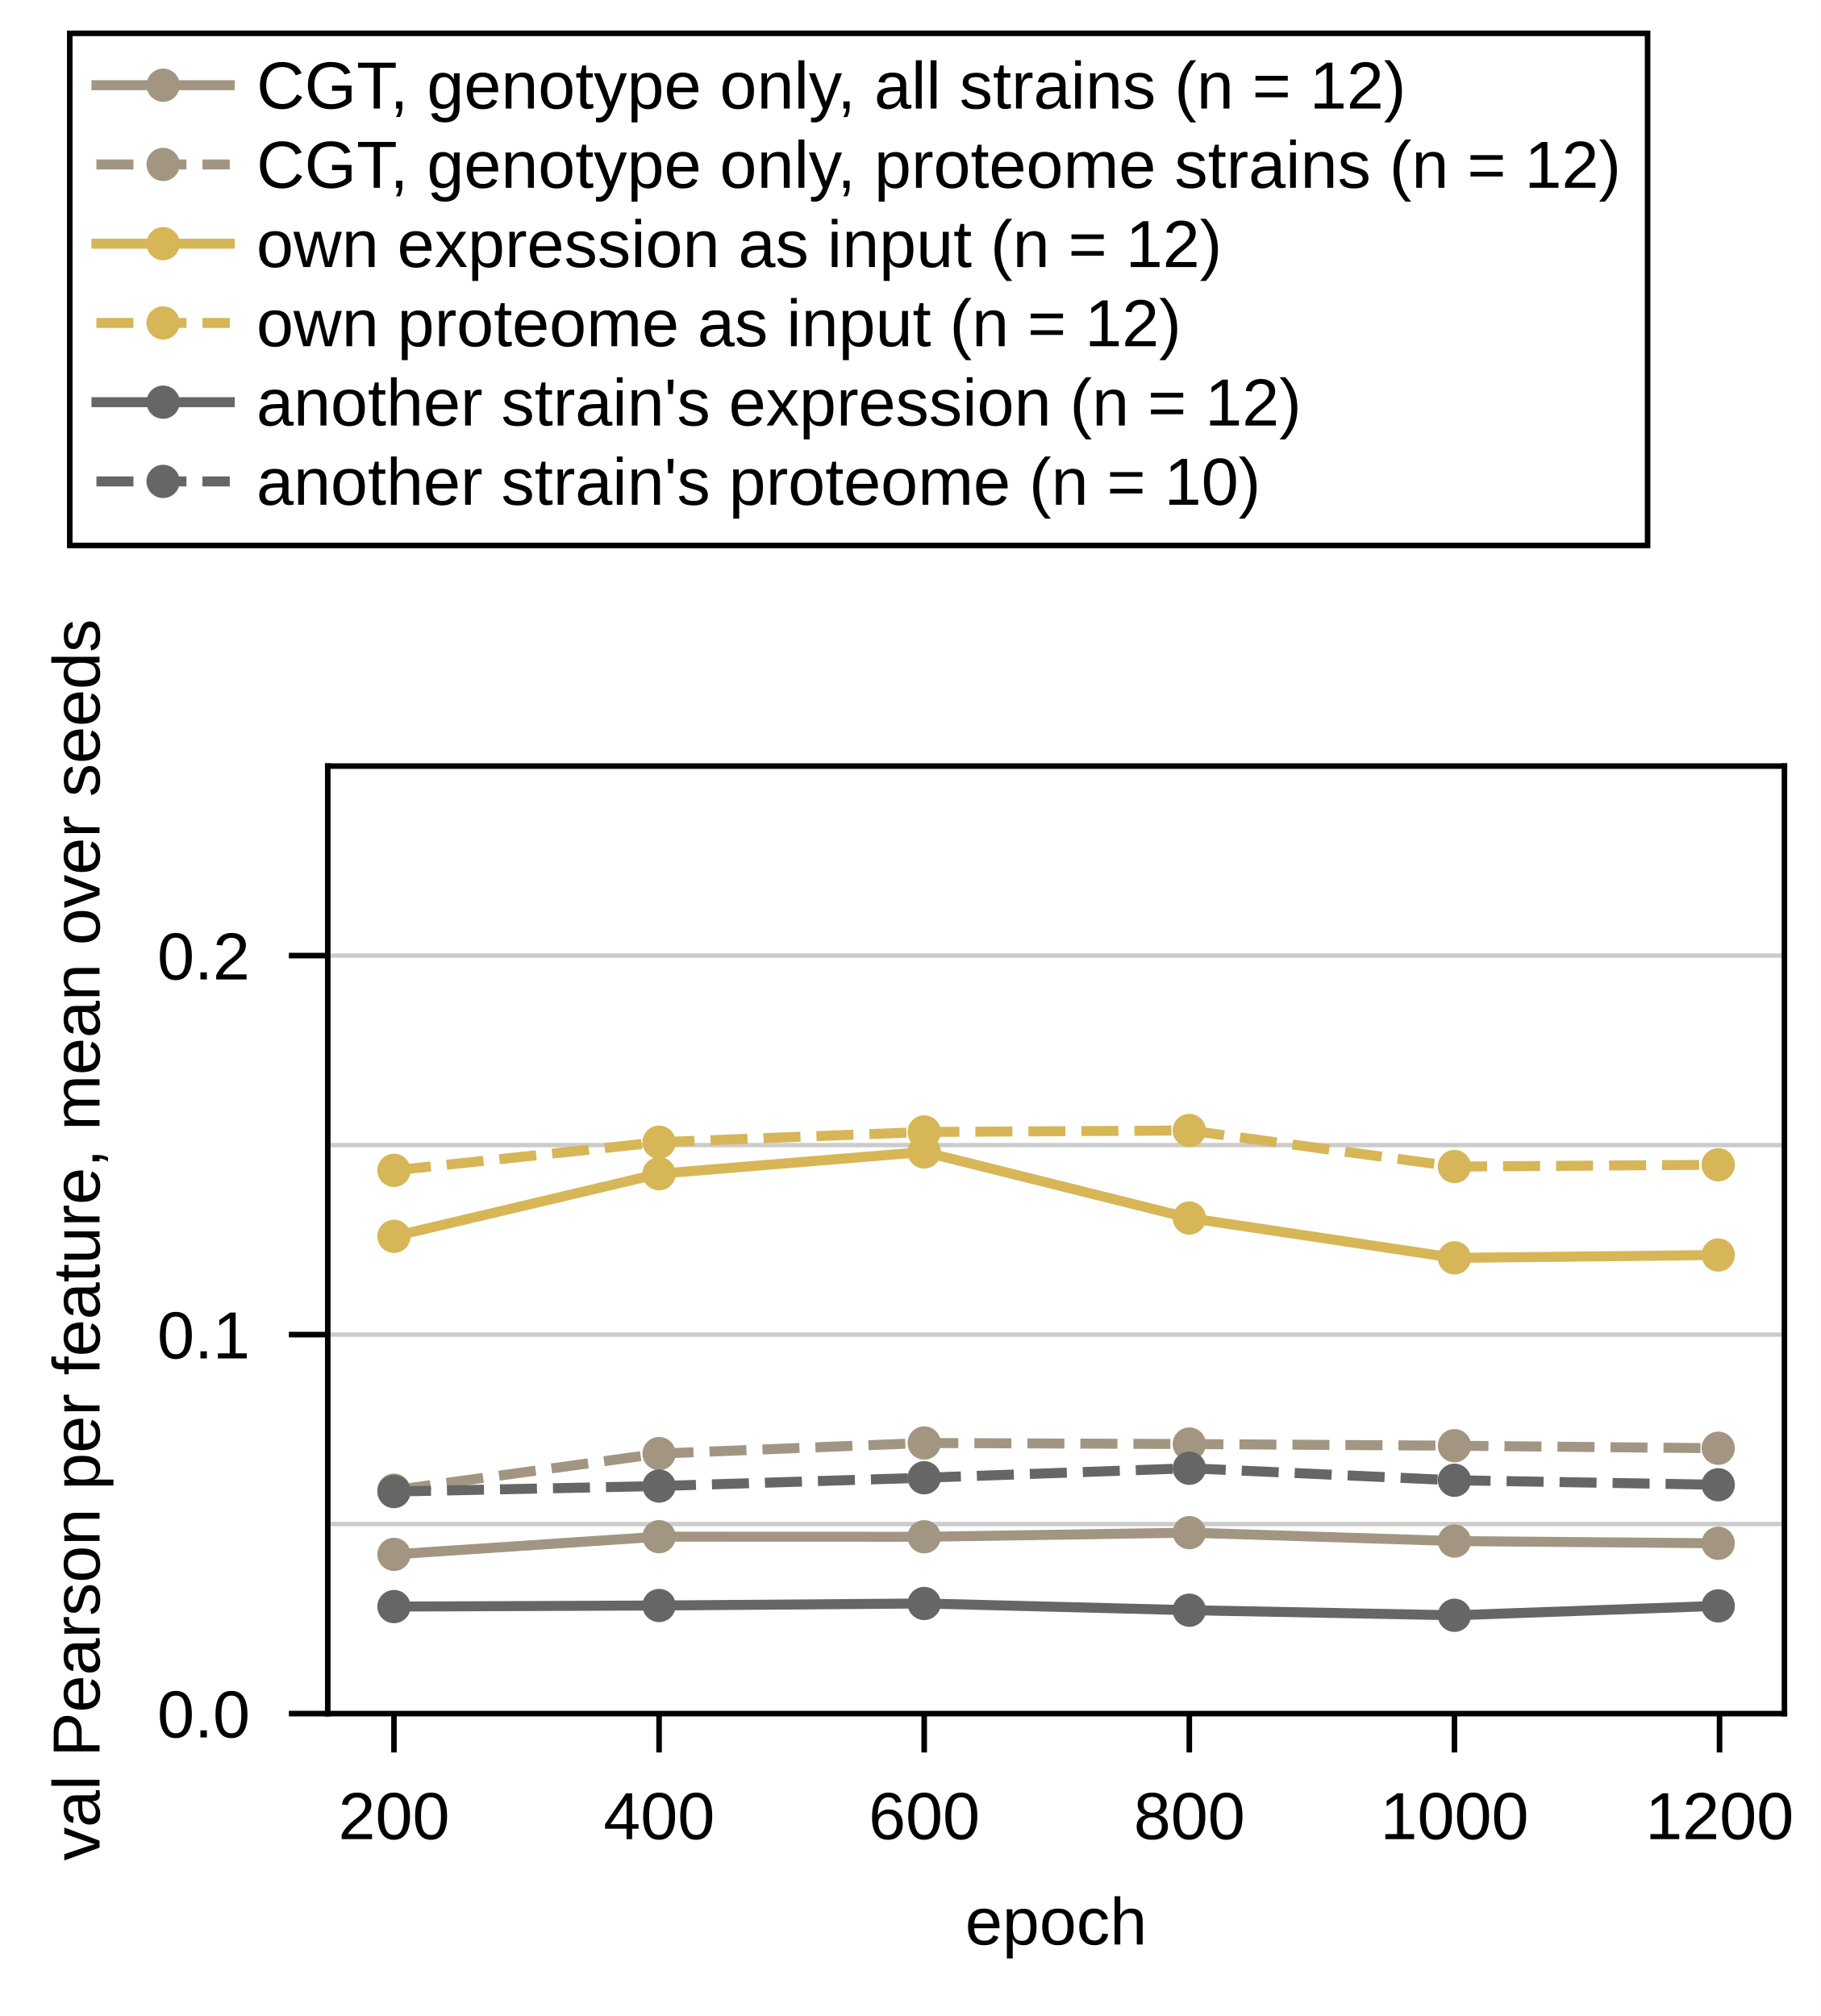
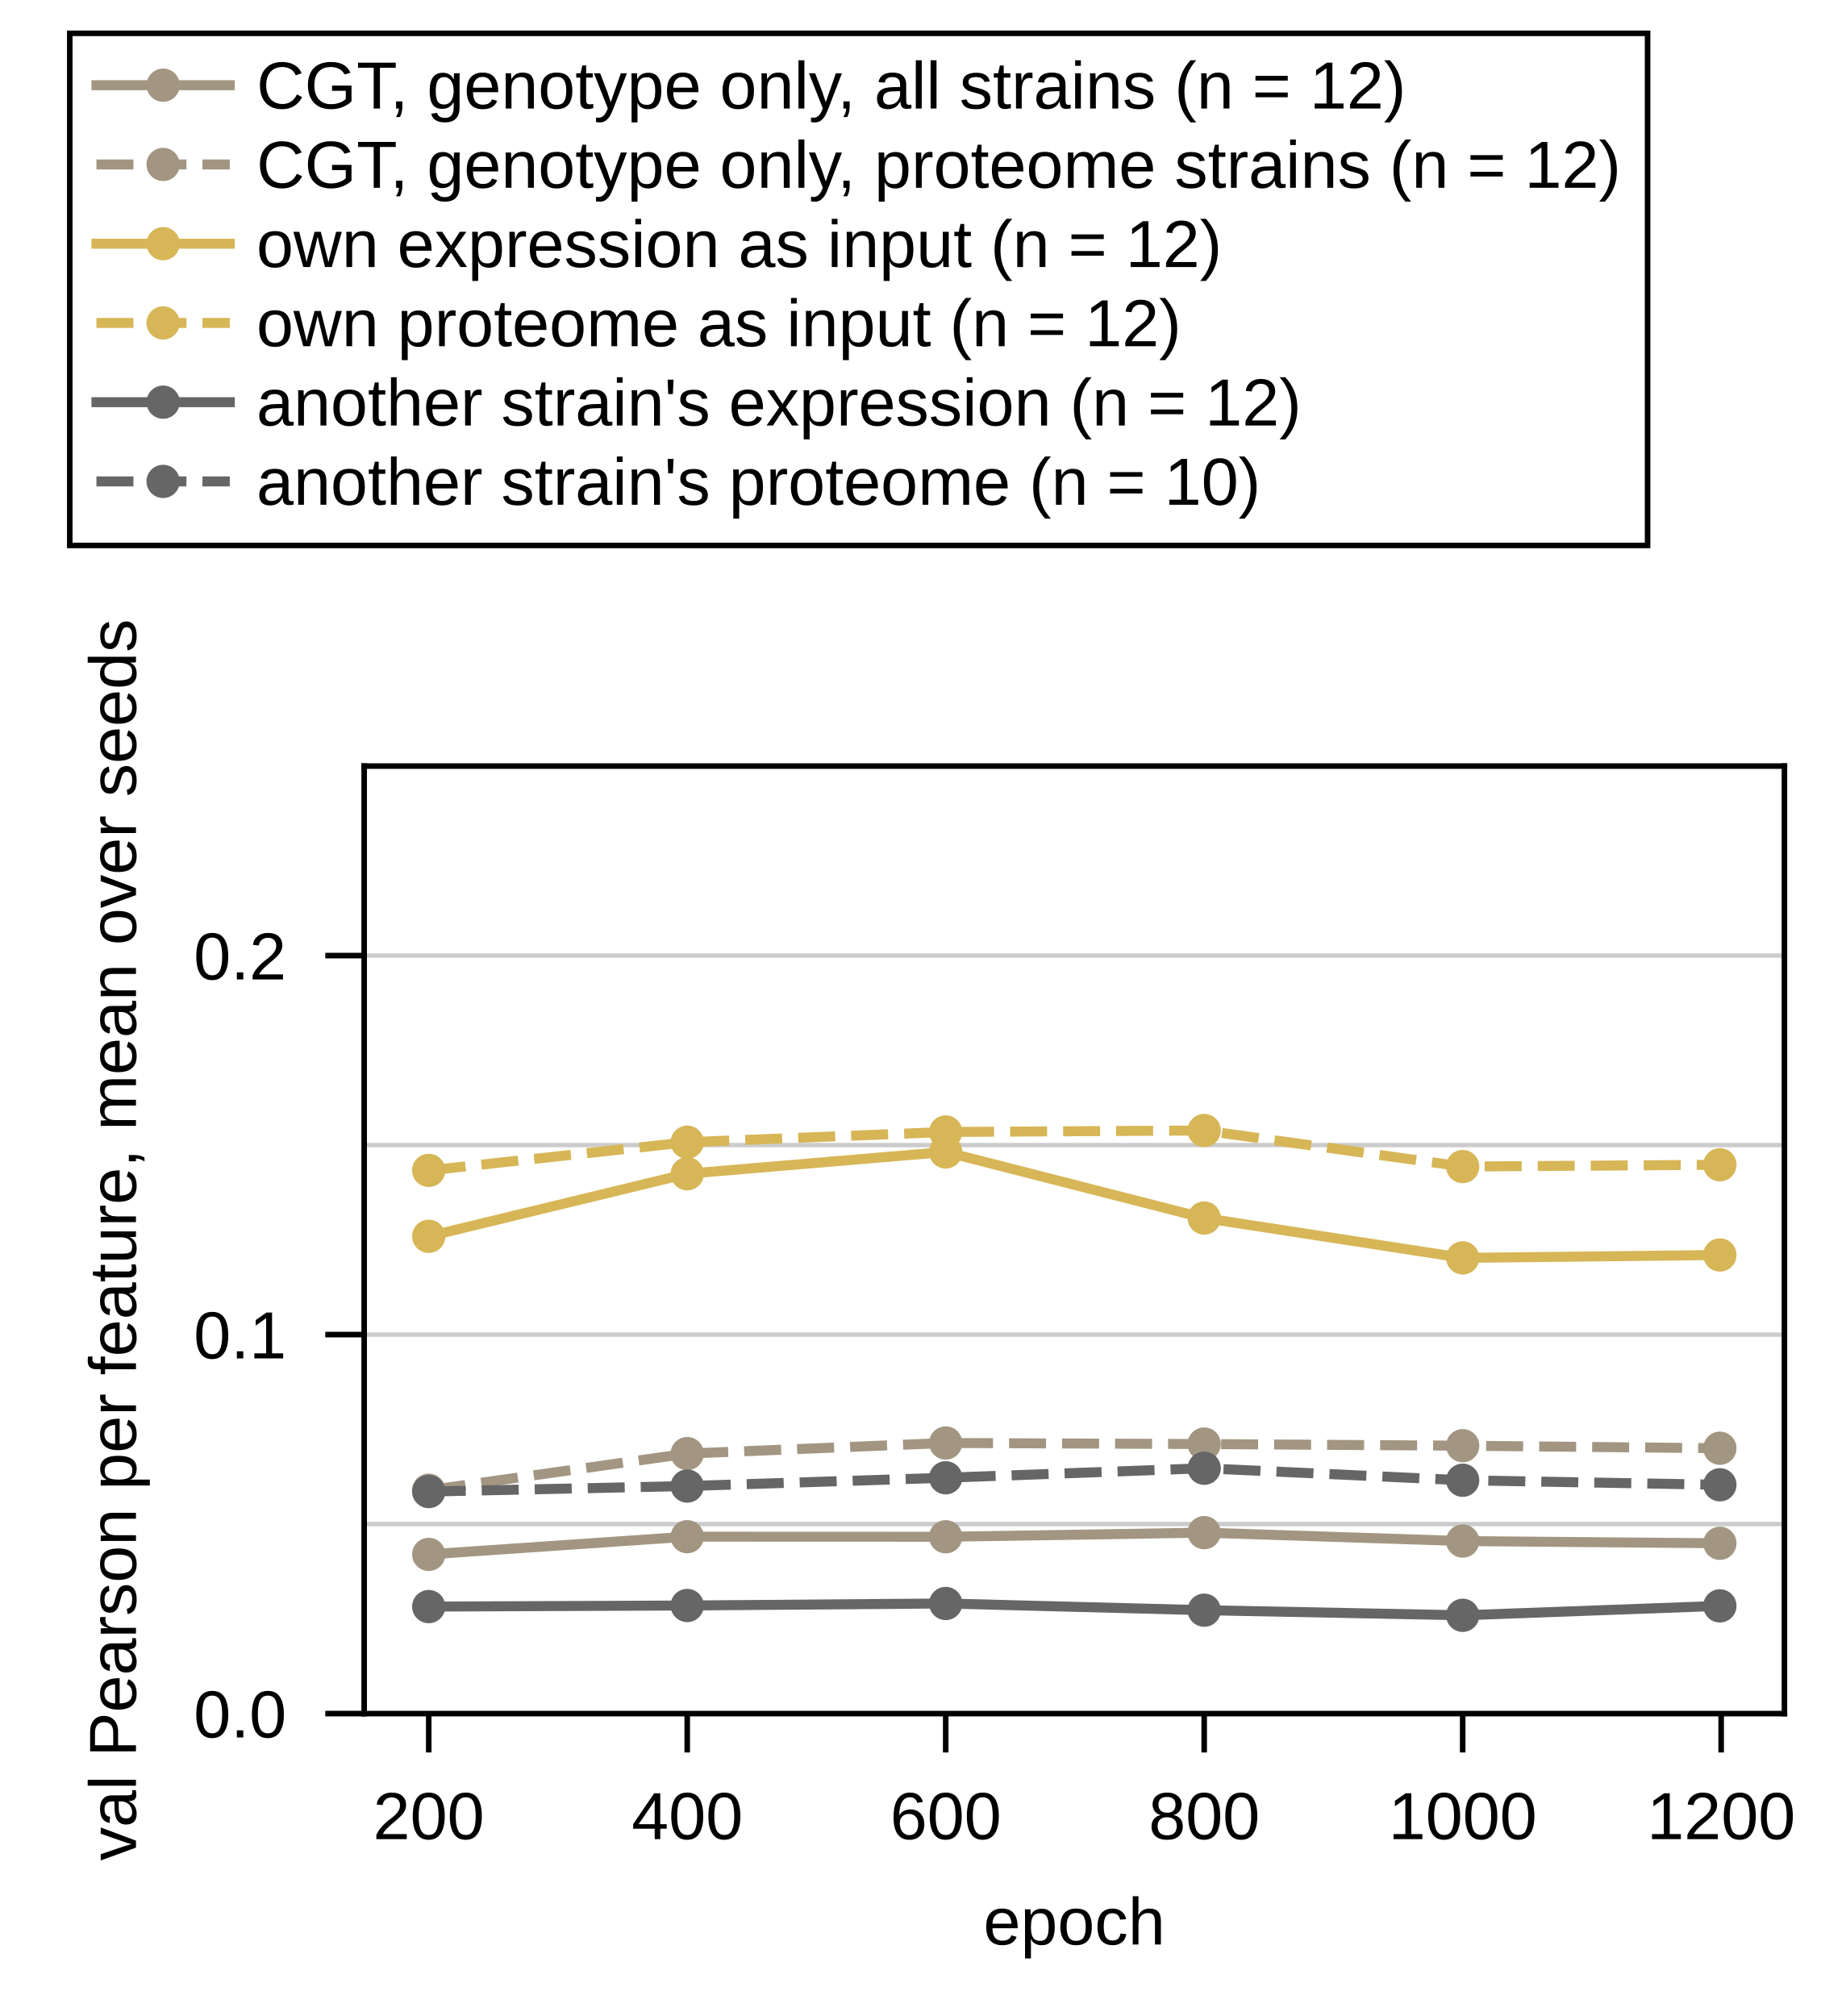
<svg xmlns="http://www.w3.org/2000/svg" xmlns:xlink="http://www.w3.org/1999/xlink" width="227.559" height="251.969" viewBox="0 0 227.559 251.969" version="1.1">
  <g transform="scale(1.388889)">
    <defs>
      <style type="text/css">*{stroke-linejoin: round; stroke-linecap: butt}</style>
    </defs>
    <g id="figure_1">
      <g id="patch_1">
        <path d="M 0 181.417  L 163.843 181.417  L 163.843 0  L 0 0  z " style="fill: #ffffff" />
      </g>
      <g id="axes_1">
        <g id="patch_2">
-           <path d="M 29.492 154.205  L 160.566 154.205  L 160.566 68.939  L 29.492 68.939  z " style="fill: #ffffff" />
+           <path d="M 32.769 154.205  L 160.566 154.205  L 160.566 68.939  L 32.769 68.939  z " style="fill: #ffffff" />
        </g>
        <g id="matplotlib.axis_1">
          <g id="xtick_1">
            <g id="line2d_1">
              <defs>
                <path id="md8c7d07481" d="M 0 0  L 0 3.5  " style="stroke: #000000; stroke-width: 0.5" />
              </defs>
              <g>
-                 <use xlink:href="#md8c7d07481" x="35.45" y="154.205" style="stroke: #000000; stroke-width: 0.5" />
+                 <use xlink:href="#md8c7d07481" x="38.577" y="154.205" style="stroke: #000000; stroke-width: 0.5" />
              </g>
            </g>
            <g id="text_1">
-               <text style="font-size: 6px; font-family: 'Arial'; text-anchor: middle" x="35.45" y="165.499" transform="rotate(-0 35.44956 165.4994)">200</text>
+               <text style="font-size: 6px; font-family: 'Arial'; text-anchor: middle" x="38.577" y="165.499" transform="rotate(-0 38.57747 165.4994)">200</text>
            </g>
          </g>
          <g id="xtick_2">
            <g id="line2d_2">
              <g>
-                 <use xlink:href="#md8c7d07481" x="59.305" y="154.205" style="stroke: #000000; stroke-width: 0.5" />
+                 <use xlink:href="#md8c7d07481" x="61.837" y="154.205" style="stroke: #000000; stroke-width: 0.5" />
              </g>
            </g>
            <g id="text_2">
-               <text style="font-size: 6px; font-family: 'Arial'; text-anchor: middle" x="59.305" y="165.499" transform="rotate(-0 59.30506 165.4994)">400</text>
+               <text style="font-size: 6px; font-family: 'Arial'; text-anchor: middle" x="61.837" y="165.499" transform="rotate(-0 61.83657 165.4994)">400</text>
            </g>
          </g>
          <g id="xtick_3">
            <g id="line2d_3">
              <g>
-                 <use xlink:href="#md8c7d07481" x="83.161" y="154.205" style="stroke: #000000; stroke-width: 0.5" />
+                 <use xlink:href="#md8c7d07481" x="85.096" y="154.205" style="stroke: #000000; stroke-width: 0.5" />
              </g>
            </g>
            <g id="text_3">
-               <text style="font-size: 6px; font-family: 'Arial'; text-anchor: middle" x="83.161" y="165.499" transform="rotate(-0 83.16055 165.4994)">600</text>
+               <text style="font-size: 6px; font-family: 'Arial'; text-anchor: middle" x="85.096" y="165.499" transform="rotate(-0 85.09568 165.4994)">600</text>
            </g>
          </g>
          <g id="xtick_4">
            <g id="line2d_4">
              <g>
-                 <use xlink:href="#md8c7d07481" x="107.016" y="154.205" style="stroke: #000000; stroke-width: 0.5" />
+                 <use xlink:href="#md8c7d07481" x="108.355" y="154.205" style="stroke: #000000; stroke-width: 0.5" />
              </g>
            </g>
            <g id="text_4">
-               <text style="font-size: 6px; font-family: 'Arial'; text-anchor: middle" x="107.016" y="165.499" transform="rotate(-0 107.016 165.4994)">800</text>
+               <text style="font-size: 6px; font-family: 'Arial'; text-anchor: middle" x="108.355" y="165.499" transform="rotate(-0 108.3548 165.4994)">800</text>
            </g>
          </g>
          <g id="xtick_5">
            <g id="line2d_5">
              <g>
-                 <use xlink:href="#md8c7d07481" x="130.872" y="154.205" style="stroke: #000000; stroke-width: 0.5" />
+                 <use xlink:href="#md8c7d07481" x="131.614" y="154.205" style="stroke: #000000; stroke-width: 0.5" />
              </g>
            </g>
            <g id="text_5">
-               <text style="font-size: 6px; font-family: 'Arial'; text-anchor: middle" x="130.872" y="165.499" transform="rotate(-0 130.8715 165.4994)">1000</text>
+               <text style="font-size: 6px; font-family: 'Arial'; text-anchor: middle" x="131.614" y="165.499" transform="rotate(-0 131.6139 165.4994)">1000</text>
            </g>
          </g>
          <g id="xtick_6">
            <g id="line2d_6">
              <g>
-                 <use xlink:href="#md8c7d07481" x="154.727" y="154.205" style="stroke: #000000; stroke-width: 0.5" />
+                 <use xlink:href="#md8c7d07481" x="154.873" y="154.205" style="stroke: #000000; stroke-width: 0.5" />
              </g>
            </g>
            <g id="text_6">
-               <text style="font-size: 6px; font-family: 'Arial'; text-anchor: middle" x="154.727" y="165.499" transform="rotate(-0 154.727 165.4994)">1200</text>
+               <text style="font-size: 6px; font-family: 'Arial'; text-anchor: middle" x="154.873" y="165.499" transform="rotate(-0 154.873 165.4994)">1200</text>
            </g>
          </g>
          <g id="text_7">
-             <text style="font-size: 6px; font-family: 'Arial'; text-anchor: middle" x="95.029" y="174.987" transform="rotate(-0 95.02866 174.9866)">epoch</text>
+             <text style="font-size: 6px; font-family: 'Arial'; text-anchor: middle" x="96.667" y="174.987" transform="rotate(-0 96.66709 174.9866)">epoch</text>
          </g>
        </g>
        <g id="matplotlib.axis_2">
          <g id="ytick_1">
            <g id="line2d_7">
-               <path d="M 29.492 154.205  L 160.566 154.205  " clip-path="url(#p29f360e91d)" style="fill: none; stroke: #cccccc; stroke-width: 0.4; stroke-linecap: square" />
+               <path d="M 32.769 154.205  L 160.566 154.205  " clip-path="url(#p4ddd99aeb6)" style="fill: none; stroke: #cccccc; stroke-width: 0.4; stroke-linecap: square" />
            </g>
            <g id="line2d_8">
              <defs>
                <path id="m6e5f8efcf6" d="M 0 0  L -3.5 0  " style="stroke: #000000; stroke-width: 0.5" />
              </defs>
              <g>
-                 <use xlink:href="#m6e5f8efcf6" x="29.492" y="154.205" style="stroke: #000000; stroke-width: 0.5" />
+                 <use xlink:href="#m6e5f8efcf6" x="32.769" y="154.205" style="stroke: #000000; stroke-width: 0.5" />
              </g>
            </g>
            <g id="text_8">
-               <text style="font-size: 6px; font-family: 'Arial'; text-anchor: end" x="22.492" y="156.352" transform="rotate(-0 22.49165 156.3521)">0.0</text>
+               <text style="font-size: 6px; font-family: 'Arial'; text-anchor: end" x="25.769" y="156.352" transform="rotate(-0 25.7685 156.3521)">0.0</text>
            </g>
          </g>
          <g id="ytick_2">
            <g id="line2d_9">
-               <path d="M 29.492 120.098  L 160.566 120.098  " clip-path="url(#p29f360e91d)" style="fill: none; stroke: #cccccc; stroke-width: 0.4; stroke-linecap: square" />
+               <path d="M 32.769 120.098  L 160.566 120.098  " clip-path="url(#p4ddd99aeb6)" style="fill: none; stroke: #cccccc; stroke-width: 0.4; stroke-linecap: square" />
            </g>
            <g id="line2d_10">
              <g>
-                 <use xlink:href="#m6e5f8efcf6" x="29.492" y="120.098" style="stroke: #000000; stroke-width: 0.5" />
+                 <use xlink:href="#m6e5f8efcf6" x="32.769" y="120.098" style="stroke: #000000; stroke-width: 0.5" />
              </g>
            </g>
            <g id="text_9">
-               <text style="font-size: 6px; font-family: 'Arial'; text-anchor: end" x="22.492" y="122.246" transform="rotate(-0 22.49165 122.2456)">0.1</text>
+               <text style="font-size: 6px; font-family: 'Arial'; text-anchor: end" x="25.769" y="122.246" transform="rotate(-0 25.7685 122.2456)">0.1</text>
            </g>
          </g>
          <g id="ytick_3">
            <g id="line2d_11">
-               <path d="M 29.492 85.992  L 160.566 85.992  " clip-path="url(#p29f360e91d)" style="fill: none; stroke: #cccccc; stroke-width: 0.4; stroke-linecap: square" />
+               <path d="M 32.769 85.992  L 160.566 85.992  " clip-path="url(#p4ddd99aeb6)" style="fill: none; stroke: #cccccc; stroke-width: 0.4; stroke-linecap: square" />
            </g>
            <g id="line2d_12">
              <g>
-                 <use xlink:href="#m6e5f8efcf6" x="29.492" y="85.992" style="stroke: #000000; stroke-width: 0.5" />
+                 <use xlink:href="#m6e5f8efcf6" x="32.769" y="85.992" style="stroke: #000000; stroke-width: 0.5" />
              </g>
            </g>
            <g id="text_10">
-               <text style="font-size: 6px; font-family: 'Arial'; text-anchor: end" x="22.492" y="88.139" transform="rotate(-0 22.49165 88.13916)">0.2</text>
+               <text style="font-size: 6px; font-family: 'Arial'; text-anchor: end" x="25.769" y="88.139" transform="rotate(-0 25.7685 88.13916)">0.2</text>
            </g>
          </g>
          <g id="ytick_4">
            <g id="line2d_13">
-               <path d="M 29.492 137.151  L 160.566 137.151  " clip-path="url(#p29f360e91d)" style="fill: none; stroke: #cccccc; stroke-width: 0.4; stroke-linecap: square" />
+               <path d="M 32.769 137.151  L 160.566 137.151  " clip-path="url(#p4ddd99aeb6)" style="fill: none; stroke: #cccccc; stroke-width: 0.4; stroke-linecap: square" />
            </g>
            <g id="line2d_14" />
          </g>
          <g id="ytick_5">
            <g id="line2d_15">
-               <path d="M 29.492 103.045  L 160.566 103.045  " clip-path="url(#p29f360e91d)" style="fill: none; stroke: #cccccc; stroke-width: 0.4; stroke-linecap: square" />
+               <path d="M 32.769 103.045  L 160.566 103.045  " clip-path="url(#p4ddd99aeb6)" style="fill: none; stroke: #cccccc; stroke-width: 0.4; stroke-linecap: square" />
            </g>
            <g id="line2d_16" />
          </g>
          <g id="ytick_6">
            <g id="line2d_17">
-               <path d="M 29.492 68.939  L 160.566 68.939  " clip-path="url(#p29f360e91d)" style="fill: none; stroke: #cccccc; stroke-width: 0.4; stroke-linecap: square" />
+               <path d="M 32.769 68.939  L 160.566 68.939  " clip-path="url(#p4ddd99aeb6)" style="fill: none; stroke: #cccccc; stroke-width: 0.4; stroke-linecap: square" />
            </g>
            <g id="line2d_18" />
          </g>
          <g id="text_11">
-             <text style="font-size: 6px; font-family: 'Arial'; text-anchor: middle" x="8.959" y="111.572" transform="rotate(-90 8.959154 111.5717)">val Pearson per feature, mean over seeds</text>
+             <text style="font-size: 6px; font-family: 'Arial'; text-anchor: middle" x="12.236" y="111.572" transform="rotate(-90 12.236 111.5717)">val Pearson per feature, mean over seeds</text>
          </g>
        </g>
        <g id="line2d_19">
-           <path d="M 35.45 139.877  L 59.305 138.284  L 83.161 138.293  L 107.016 137.921  L 130.872 138.679  L 154.608 138.879  " clip-path="url(#p29f360e91d)" style="fill: none; stroke: #a29682; stroke-width: 0.9; stroke-linecap: square" />
+           <path d="M 38.577 139.877  L 61.837 138.284  L 85.096 138.293  L 108.355 137.921  L 131.614 138.679  L 154.757 138.879  " clip-path="url(#p4ddd99aeb6)" style="fill: none; stroke: #a29682; stroke-width: 0.9; stroke-linecap: square" />
          <defs>
            <path id="m81f91f0b8d" d="M 0 1  C 0.265 1 0.52 0.895 0.707 0.707  C 0.895 0.52 1 0.265 1 0  C 1 -0.265 0.895 -0.52 0.707 -0.707  C 0.52 -0.895 0.265 -1 0 -1  C -0.265 -1 -0.52 -0.895 -0.707 -0.707  C -0.895 -0.52 -1 -0.265 -1 0  C -1 0.265 -0.895 0.52 -0.707 0.707  C -0.52 0.895 -0.265 1 0 1  z " style="stroke: #a29682" />
          </defs>
-           <g clip-path="url(#p29f360e91d)">
-             <use xlink:href="#m81f91f0b8d" x="35.45" y="139.877" style="fill: #a29682; stroke: #a29682" />
-             <use xlink:href="#m81f91f0b8d" x="59.305" y="138.284" style="fill: #a29682; stroke: #a29682" />
-             <use xlink:href="#m81f91f0b8d" x="83.161" y="138.293" style="fill: #a29682; stroke: #a29682" />
-             <use xlink:href="#m81f91f0b8d" x="107.016" y="137.921" style="fill: #a29682; stroke: #a29682" />
-             <use xlink:href="#m81f91f0b8d" x="130.872" y="138.679" style="fill: #a29682; stroke: #a29682" />
-             <use xlink:href="#m81f91f0b8d" x="154.608" y="138.879" style="fill: #a29682; stroke: #a29682" />
+           <g clip-path="url(#p4ddd99aeb6)">
+             <use xlink:href="#m81f91f0b8d" x="38.577" y="139.877" style="fill: #a29682; stroke: #a29682" />
+             <use xlink:href="#m81f91f0b8d" x="61.837" y="138.284" style="fill: #a29682; stroke: #a29682" />
+             <use xlink:href="#m81f91f0b8d" x="85.096" y="138.293" style="fill: #a29682; stroke: #a29682" />
+             <use xlink:href="#m81f91f0b8d" x="108.355" y="137.921" style="fill: #a29682; stroke: #a29682" />
+             <use xlink:href="#m81f91f0b8d" x="131.614" y="138.679" style="fill: #a29682; stroke: #a29682" />
+             <use xlink:href="#m81f91f0b8d" x="154.757" y="138.879" style="fill: #a29682; stroke: #a29682" />
          </g>
        </g>
        <g id="line2d_20">
-           <path d="M 35.45 134.101  L 59.305 130.808  L 83.161 129.853  L 107.016 129.948  L 130.872 130.097  L 154.608 130.325  " clip-path="url(#p29f360e91d)" style="fill: none; stroke-dasharray: 3.33,1.44; stroke-dashoffset: 0; stroke: #a29682; stroke-width: 0.9" />
-           <g clip-path="url(#p29f360e91d)">
-             <use xlink:href="#m81f91f0b8d" x="35.45" y="134.101" style="fill: #a29682; stroke: #a29682" />
-             <use xlink:href="#m81f91f0b8d" x="59.305" y="130.808" style="fill: #a29682; stroke: #a29682" />
-             <use xlink:href="#m81f91f0b8d" x="83.161" y="129.853" style="fill: #a29682; stroke: #a29682" />
-             <use xlink:href="#m81f91f0b8d" x="107.016" y="129.948" style="fill: #a29682; stroke: #a29682" />
-             <use xlink:href="#m81f91f0b8d" x="130.872" y="130.097" style="fill: #a29682; stroke: #a29682" />
-             <use xlink:href="#m81f91f0b8d" x="154.608" y="130.325" style="fill: #a29682; stroke: #a29682" />
+           <path d="M 38.577 134.101  L 61.837 130.808  L 85.096 129.853  L 108.355 129.948  L 131.614 130.097  L 154.757 130.325  " clip-path="url(#p4ddd99aeb6)" style="fill: none; stroke-dasharray: 3.33,1.44; stroke-dashoffset: 0; stroke: #a29682; stroke-width: 0.9" />
+           <g clip-path="url(#p4ddd99aeb6)">
+             <use xlink:href="#m81f91f0b8d" x="38.577" y="134.101" style="fill: #a29682; stroke: #a29682" />
+             <use xlink:href="#m81f91f0b8d" x="61.837" y="130.808" style="fill: #a29682; stroke: #a29682" />
+             <use xlink:href="#m81f91f0b8d" x="85.096" y="129.853" style="fill: #a29682; stroke: #a29682" />
+             <use xlink:href="#m81f91f0b8d" x="108.355" y="129.948" style="fill: #a29682; stroke: #a29682" />
+             <use xlink:href="#m81f91f0b8d" x="131.614" y="130.097" style="fill: #a29682; stroke: #a29682" />
+             <use xlink:href="#m81f91f0b8d" x="154.757" y="130.325" style="fill: #a29682; stroke: #a29682" />
          </g>
        </g>
        <g id="line2d_21">
-           <path d="M 35.45 111.255  L 59.305 105.624  L 83.161 103.663  L 107.016 109.61  L 130.872 113.195  L 154.608 112.935  " clip-path="url(#p29f360e91d)" style="fill: none; stroke: #d6b656; stroke-width: 0.9; stroke-linecap: square" />
+           <path d="M 38.577 111.255  L 61.837 105.624  L 85.096 103.663  L 108.355 109.61  L 131.614 113.195  L 154.757 112.935  " clip-path="url(#p4ddd99aeb6)" style="fill: none; stroke: #d6b656; stroke-width: 0.9; stroke-linecap: square" />
          <defs>
            <path id="m5c8a7e0e5b" d="M 0 1  C 0.265 1 0.52 0.895 0.707 0.707  C 0.895 0.52 1 0.265 1 0  C 1 -0.265 0.895 -0.52 0.707 -0.707  C 0.52 -0.895 0.265 -1 0 -1  C -0.265 -1 -0.52 -0.895 -0.707 -0.707  C -0.895 -0.52 -1 -0.265 -1 0  C -1 0.265 -0.895 0.52 -0.707 0.707  C -0.52 0.895 -0.265 1 0 1  z " style="stroke: #d6b656" />
          </defs>
-           <g clip-path="url(#p29f360e91d)">
-             <use xlink:href="#m5c8a7e0e5b" x="35.45" y="111.255" style="fill: #d6b656; stroke: #d6b656" />
-             <use xlink:href="#m5c8a7e0e5b" x="59.305" y="105.624" style="fill: #d6b656; stroke: #d6b656" />
-             <use xlink:href="#m5c8a7e0e5b" x="83.161" y="103.663" style="fill: #d6b656; stroke: #d6b656" />
-             <use xlink:href="#m5c8a7e0e5b" x="107.016" y="109.61" style="fill: #d6b656; stroke: #d6b656" />
-             <use xlink:href="#m5c8a7e0e5b" x="130.872" y="113.195" style="fill: #d6b656; stroke: #d6b656" />
-             <use xlink:href="#m5c8a7e0e5b" x="154.608" y="112.935" style="fill: #d6b656; stroke: #d6b656" />
+           <g clip-path="url(#p4ddd99aeb6)">
+             <use xlink:href="#m5c8a7e0e5b" x="38.577" y="111.255" style="fill: #d6b656; stroke: #d6b656" />
+             <use xlink:href="#m5c8a7e0e5b" x="61.837" y="105.624" style="fill: #d6b656; stroke: #d6b656" />
+             <use xlink:href="#m5c8a7e0e5b" x="85.096" y="103.663" style="fill: #d6b656; stroke: #d6b656" />
+             <use xlink:href="#m5c8a7e0e5b" x="108.355" y="109.61" style="fill: #d6b656; stroke: #d6b656" />
+             <use xlink:href="#m5c8a7e0e5b" x="131.614" y="113.195" style="fill: #d6b656; stroke: #d6b656" />
+             <use xlink:href="#m5c8a7e0e5b" x="154.757" y="112.935" style="fill: #d6b656; stroke: #d6b656" />
          </g>
        </g>
        <g id="line2d_22">
-           <path d="M 35.45 105.321  L 59.305 102.787  L 83.161 101.865  L 107.016 101.731  L 130.872 104.977  L 154.608 104.817  " clip-path="url(#p29f360e91d)" style="fill: none; stroke-dasharray: 3.33,1.44; stroke-dashoffset: 0; stroke: #d6b656; stroke-width: 0.9" />
-           <g clip-path="url(#p29f360e91d)">
-             <use xlink:href="#m5c8a7e0e5b" x="35.45" y="105.321" style="fill: #d6b656; stroke: #d6b656" />
-             <use xlink:href="#m5c8a7e0e5b" x="59.305" y="102.787" style="fill: #d6b656; stroke: #d6b656" />
-             <use xlink:href="#m5c8a7e0e5b" x="83.161" y="101.865" style="fill: #d6b656; stroke: #d6b656" />
-             <use xlink:href="#m5c8a7e0e5b" x="107.016" y="101.731" style="fill: #d6b656; stroke: #d6b656" />
-             <use xlink:href="#m5c8a7e0e5b" x="130.872" y="104.977" style="fill: #d6b656; stroke: #d6b656" />
-             <use xlink:href="#m5c8a7e0e5b" x="154.608" y="104.817" style="fill: #d6b656; stroke: #d6b656" />
+           <path d="M 38.577 105.321  L 61.837 102.787  L 85.096 101.865  L 108.355 101.731  L 131.614 104.977  L 154.757 104.817  " clip-path="url(#p4ddd99aeb6)" style="fill: none; stroke-dasharray: 3.33,1.44; stroke-dashoffset: 0; stroke: #d6b656; stroke-width: 0.9" />
+           <g clip-path="url(#p4ddd99aeb6)">
+             <use xlink:href="#m5c8a7e0e5b" x="38.577" y="105.321" style="fill: #d6b656; stroke: #d6b656" />
+             <use xlink:href="#m5c8a7e0e5b" x="61.837" y="102.787" style="fill: #d6b656; stroke: #d6b656" />
+             <use xlink:href="#m5c8a7e0e5b" x="85.096" y="101.865" style="fill: #d6b656; stroke: #d6b656" />
+             <use xlink:href="#m5c8a7e0e5b" x="108.355" y="101.731" style="fill: #d6b656; stroke: #d6b656" />
+             <use xlink:href="#m5c8a7e0e5b" x="131.614" y="104.977" style="fill: #d6b656; stroke: #d6b656" />
+             <use xlink:href="#m5c8a7e0e5b" x="154.757" y="104.817" style="fill: #d6b656; stroke: #d6b656" />
          </g>
        </g>
        <g id="line2d_23">
-           <path d="M 35.45 144.575  L 59.305 144.477  L 83.161 144.295  L 107.016 144.899  L 130.872 145.359  L 154.608 144.511  " clip-path="url(#p29f360e91d)" style="fill: none; stroke: #666666; stroke-width: 0.9; stroke-linecap: square" />
+           <path d="M 38.577 144.575  L 61.837 144.477  L 85.096 144.295  L 108.355 144.899  L 131.614 145.359  L 154.757 144.511  " clip-path="url(#p4ddd99aeb6)" style="fill: none; stroke: #666666; stroke-width: 0.9; stroke-linecap: square" />
          <defs>
            <path id="mca886bdfac" d="M 0 1  C 0.265 1 0.52 0.895 0.707 0.707  C 0.895 0.52 1 0.265 1 0  C 1 -0.265 0.895 -0.52 0.707 -0.707  C 0.52 -0.895 0.265 -1 0 -1  C -0.265 -1 -0.52 -0.895 -0.707 -0.707  C -0.895 -0.52 -1 -0.265 -1 0  C -1 0.265 -0.895 0.52 -0.707 0.707  C -0.52 0.895 -0.265 1 0 1  z " style="stroke: #666666" />
          </defs>
-           <g clip-path="url(#p29f360e91d)">
-             <use xlink:href="#mca886bdfac" x="35.45" y="144.575" style="fill: #666666; stroke: #666666" />
-             <use xlink:href="#mca886bdfac" x="59.305" y="144.477" style="fill: #666666; stroke: #666666" />
-             <use xlink:href="#mca886bdfac" x="83.161" y="144.295" style="fill: #666666; stroke: #666666" />
-             <use xlink:href="#mca886bdfac" x="107.016" y="144.899" style="fill: #666666; stroke: #666666" />
-             <use xlink:href="#mca886bdfac" x="130.872" y="145.359" style="fill: #666666; stroke: #666666" />
-             <use xlink:href="#mca886bdfac" x="154.608" y="144.511" style="fill: #666666; stroke: #666666" />
+           <g clip-path="url(#p4ddd99aeb6)">
+             <use xlink:href="#mca886bdfac" x="38.577" y="144.575" style="fill: #666666; stroke: #666666" />
+             <use xlink:href="#mca886bdfac" x="61.837" y="144.477" style="fill: #666666; stroke: #666666" />
+             <use xlink:href="#mca886bdfac" x="85.096" y="144.295" style="fill: #666666; stroke: #666666" />
+             <use xlink:href="#mca886bdfac" x="108.355" y="144.899" style="fill: #666666; stroke: #666666" />
+             <use xlink:href="#mca886bdfac" x="131.614" y="145.359" style="fill: #666666; stroke: #666666" />
+             <use xlink:href="#mca886bdfac" x="154.757" y="144.511" style="fill: #666666; stroke: #666666" />
          </g>
        </g>
        <g id="line2d_24">
-           <path d="M 35.45 134.224  L 59.305 133.727  L 83.161 132.982  L 107.016 132.126  L 130.872 133.206  L 154.608 133.613  " clip-path="url(#p29f360e91d)" style="fill: none; stroke-dasharray: 3.33,1.44; stroke-dashoffset: 0; stroke: #666666; stroke-width: 0.9" />
-           <g clip-path="url(#p29f360e91d)">
-             <use xlink:href="#mca886bdfac" x="35.45" y="134.224" style="fill: #666666; stroke: #666666" />
-             <use xlink:href="#mca886bdfac" x="59.305" y="133.727" style="fill: #666666; stroke: #666666" />
-             <use xlink:href="#mca886bdfac" x="83.161" y="132.982" style="fill: #666666; stroke: #666666" />
-             <use xlink:href="#mca886bdfac" x="107.016" y="132.126" style="fill: #666666; stroke: #666666" />
-             <use xlink:href="#mca886bdfac" x="130.872" y="133.206" style="fill: #666666; stroke: #666666" />
-             <use xlink:href="#mca886bdfac" x="154.608" y="133.613" style="fill: #666666; stroke: #666666" />
+           <path d="M 38.577 134.224  L 61.837 133.727  L 85.096 132.982  L 108.355 132.126  L 131.614 133.206  L 154.757 133.613  " clip-path="url(#p4ddd99aeb6)" style="fill: none; stroke-dasharray: 3.33,1.44; stroke-dashoffset: 0; stroke: #666666; stroke-width: 0.9" />
+           <g clip-path="url(#p4ddd99aeb6)">
+             <use xlink:href="#mca886bdfac" x="38.577" y="134.224" style="fill: #666666; stroke: #666666" />
+             <use xlink:href="#mca886bdfac" x="61.837" y="133.727" style="fill: #666666; stroke: #666666" />
+             <use xlink:href="#mca886bdfac" x="85.096" y="132.982" style="fill: #666666; stroke: #666666" />
+             <use xlink:href="#mca886bdfac" x="108.355" y="132.126" style="fill: #666666; stroke: #666666" />
+             <use xlink:href="#mca886bdfac" x="131.614" y="133.206" style="fill: #666666; stroke: #666666" />
+             <use xlink:href="#mca886bdfac" x="154.757" y="133.613" style="fill: #666666; stroke: #666666" />
          </g>
        </g>
        <g id="patch_3">
-           <path d="M 29.492 154.205  L 29.492 68.939  " style="fill: none; stroke: #000000; stroke-width: 0.5; stroke-linejoin: miter; stroke-linecap: square" />
+           <path d="M 32.769 154.205  L 32.769 68.939  " style="fill: none; stroke: #000000; stroke-width: 0.5; stroke-linejoin: miter; stroke-linecap: square" />
        </g>
        <g id="patch_4">
          <path d="M 160.566 154.205  L 160.566 68.939  " style="fill: none; stroke: #000000; stroke-width: 0.5; stroke-linejoin: miter; stroke-linecap: square" />
        </g>
        <g id="patch_5">
-           <path d="M 29.492 154.205  L 160.566 154.205  " style="fill: none; stroke: #000000; stroke-width: 0.5; stroke-linejoin: miter; stroke-linecap: square" />
+           <path d="M 32.769 154.205  L 160.566 154.205  " style="fill: none; stroke: #000000; stroke-width: 0.5; stroke-linejoin: miter; stroke-linecap: square" />
        </g>
        <g id="patch_6">
-           <path d="M 29.492 68.939  L 160.566 68.939  " style="fill: none; stroke: #000000; stroke-width: 0.5; stroke-linejoin: miter; stroke-linecap: square" />
+           <path d="M 32.769 68.939  L 160.566 68.939  " style="fill: none; stroke: #000000; stroke-width: 0.5; stroke-linejoin: miter; stroke-linecap: square" />
        </g>
      </g>
      <g id="legend_1">
        <g id="patch_7">
          <path d="M 6.277 49.084  L 148.252 49.084  L 148.252 3  L 6.277 3  z " style="fill: #ffffff; stroke: #000000; stroke-width: 0.5; stroke-linejoin: miter" />
        </g>
        <g id="line2d_25">
          <path d="M 8.677 7.668  L 14.677 7.668  L 20.677 7.668  " style="fill: none; stroke: #a29682; stroke-width: 0.9; stroke-linecap: square" />
          <g>
            <use xlink:href="#m81f91f0b8d" x="14.677" y="7.668" style="fill: #a29682; stroke: #a29682" />
          </g>
        </g>
        <g id="text_12">
          <text style="font-size: 6px; font-family: 'Arial'; text-anchor: start" x="23.077" y="9.768" transform="rotate(-0 23.07685 9.767813)">CGT, genotype only, all strains (n = 12)</text>
        </g>
        <g id="line2d_26">
          <path d="M 8.677 14.798  L 14.677 14.798  L 20.677 14.798  " style="fill: none; stroke-dasharray: 3.33,1.44; stroke-dashoffset: 0; stroke: #a29682; stroke-width: 0.9" />
          <g>
            <use xlink:href="#m81f91f0b8d" x="14.677" y="14.798" style="fill: #a29682; stroke: #a29682" />
          </g>
        </g>
        <g id="text_13">
          <text style="font-size: 6px; font-family: 'Arial'; text-anchor: start" x="23.077" y="16.898" transform="rotate(-0 23.07685 16.89844)">CGT, genotype only, proteome strains (n = 12)</text>
        </g>
        <g id="line2d_27">
          <path d="M 8.677 21.929  L 14.677 21.929  L 20.677 21.929  " style="fill: none; stroke: #d6b656; stroke-width: 0.9; stroke-linecap: square" />
          <g>
            <use xlink:href="#m5c8a7e0e5b" x="14.677" y="21.929" style="fill: #d6b656; stroke: #d6b656" />
          </g>
        </g>
        <g id="text_14">
          <text style="font-size: 6px; font-family: 'Arial'; text-anchor: start" x="23.077" y="24.029" transform="rotate(-0 23.07685 24.02906)">own expression as input (n = 12)</text>
        </g>
        <g id="line2d_28">
          <path d="M 8.677 29.06  L 14.677 29.06  L 20.677 29.06  " style="fill: none; stroke-dasharray: 3.33,1.44; stroke-dashoffset: 0; stroke: #d6b656; stroke-width: 0.9" />
          <g>
            <use xlink:href="#m5c8a7e0e5b" x="14.677" y="29.06" style="fill: #d6b656; stroke: #d6b656" />
          </g>
        </g>
        <g id="text_15">
          <text style="font-size: 6px; font-family: 'Arial'; text-anchor: start" x="23.077" y="31.16" transform="rotate(-0 23.07685 31.15969)">own proteome as input (n = 12)</text>
        </g>
        <g id="line2d_29">
          <path d="M 8.677 36.19  L 14.677 36.19  L 20.677 36.19  " style="fill: none; stroke: #666666; stroke-width: 0.9; stroke-linecap: square" />
          <g>
            <use xlink:href="#mca886bdfac" x="14.677" y="36.19" style="fill: #666666; stroke: #666666" />
          </g>
        </g>
        <g id="text_16">
          <text style="font-size: 6px; font-family: 'Arial'; text-anchor: start" x="23.077" y="38.29" transform="rotate(-0 23.07685 38.29031)">another strain's expression (n = 12)</text>
        </g>
        <g id="line2d_30">
          <path d="M 8.677 43.321  L 14.677 43.321  L 20.677 43.321  " style="fill: none; stroke-dasharray: 3.33,1.44; stroke-dashoffset: 0; stroke: #666666; stroke-width: 0.9" />
          <g>
            <use xlink:href="#mca886bdfac" x="14.677" y="43.321" style="fill: #666666; stroke: #666666" />
          </g>
        </g>
        <g id="text_17">
          <text style="font-size: 6px; font-family: 'Arial'; text-anchor: start" x="23.077" y="45.421" transform="rotate(-0 23.07685 45.42094)">another strain's proteome (n = 10)</text>
        </g>
      </g>
    </g>
    <defs>
-       <clipPath id="p29f360e91d">
-         <rect x="29.492" y="68.939" width="131.074" height="85.266" />
+       <clipPath id="p4ddd99aeb6">
+         <rect x="32.769" y="68.939" width="127.797" height="85.266" />
      </clipPath>
    </defs>
  </g>
</svg>
